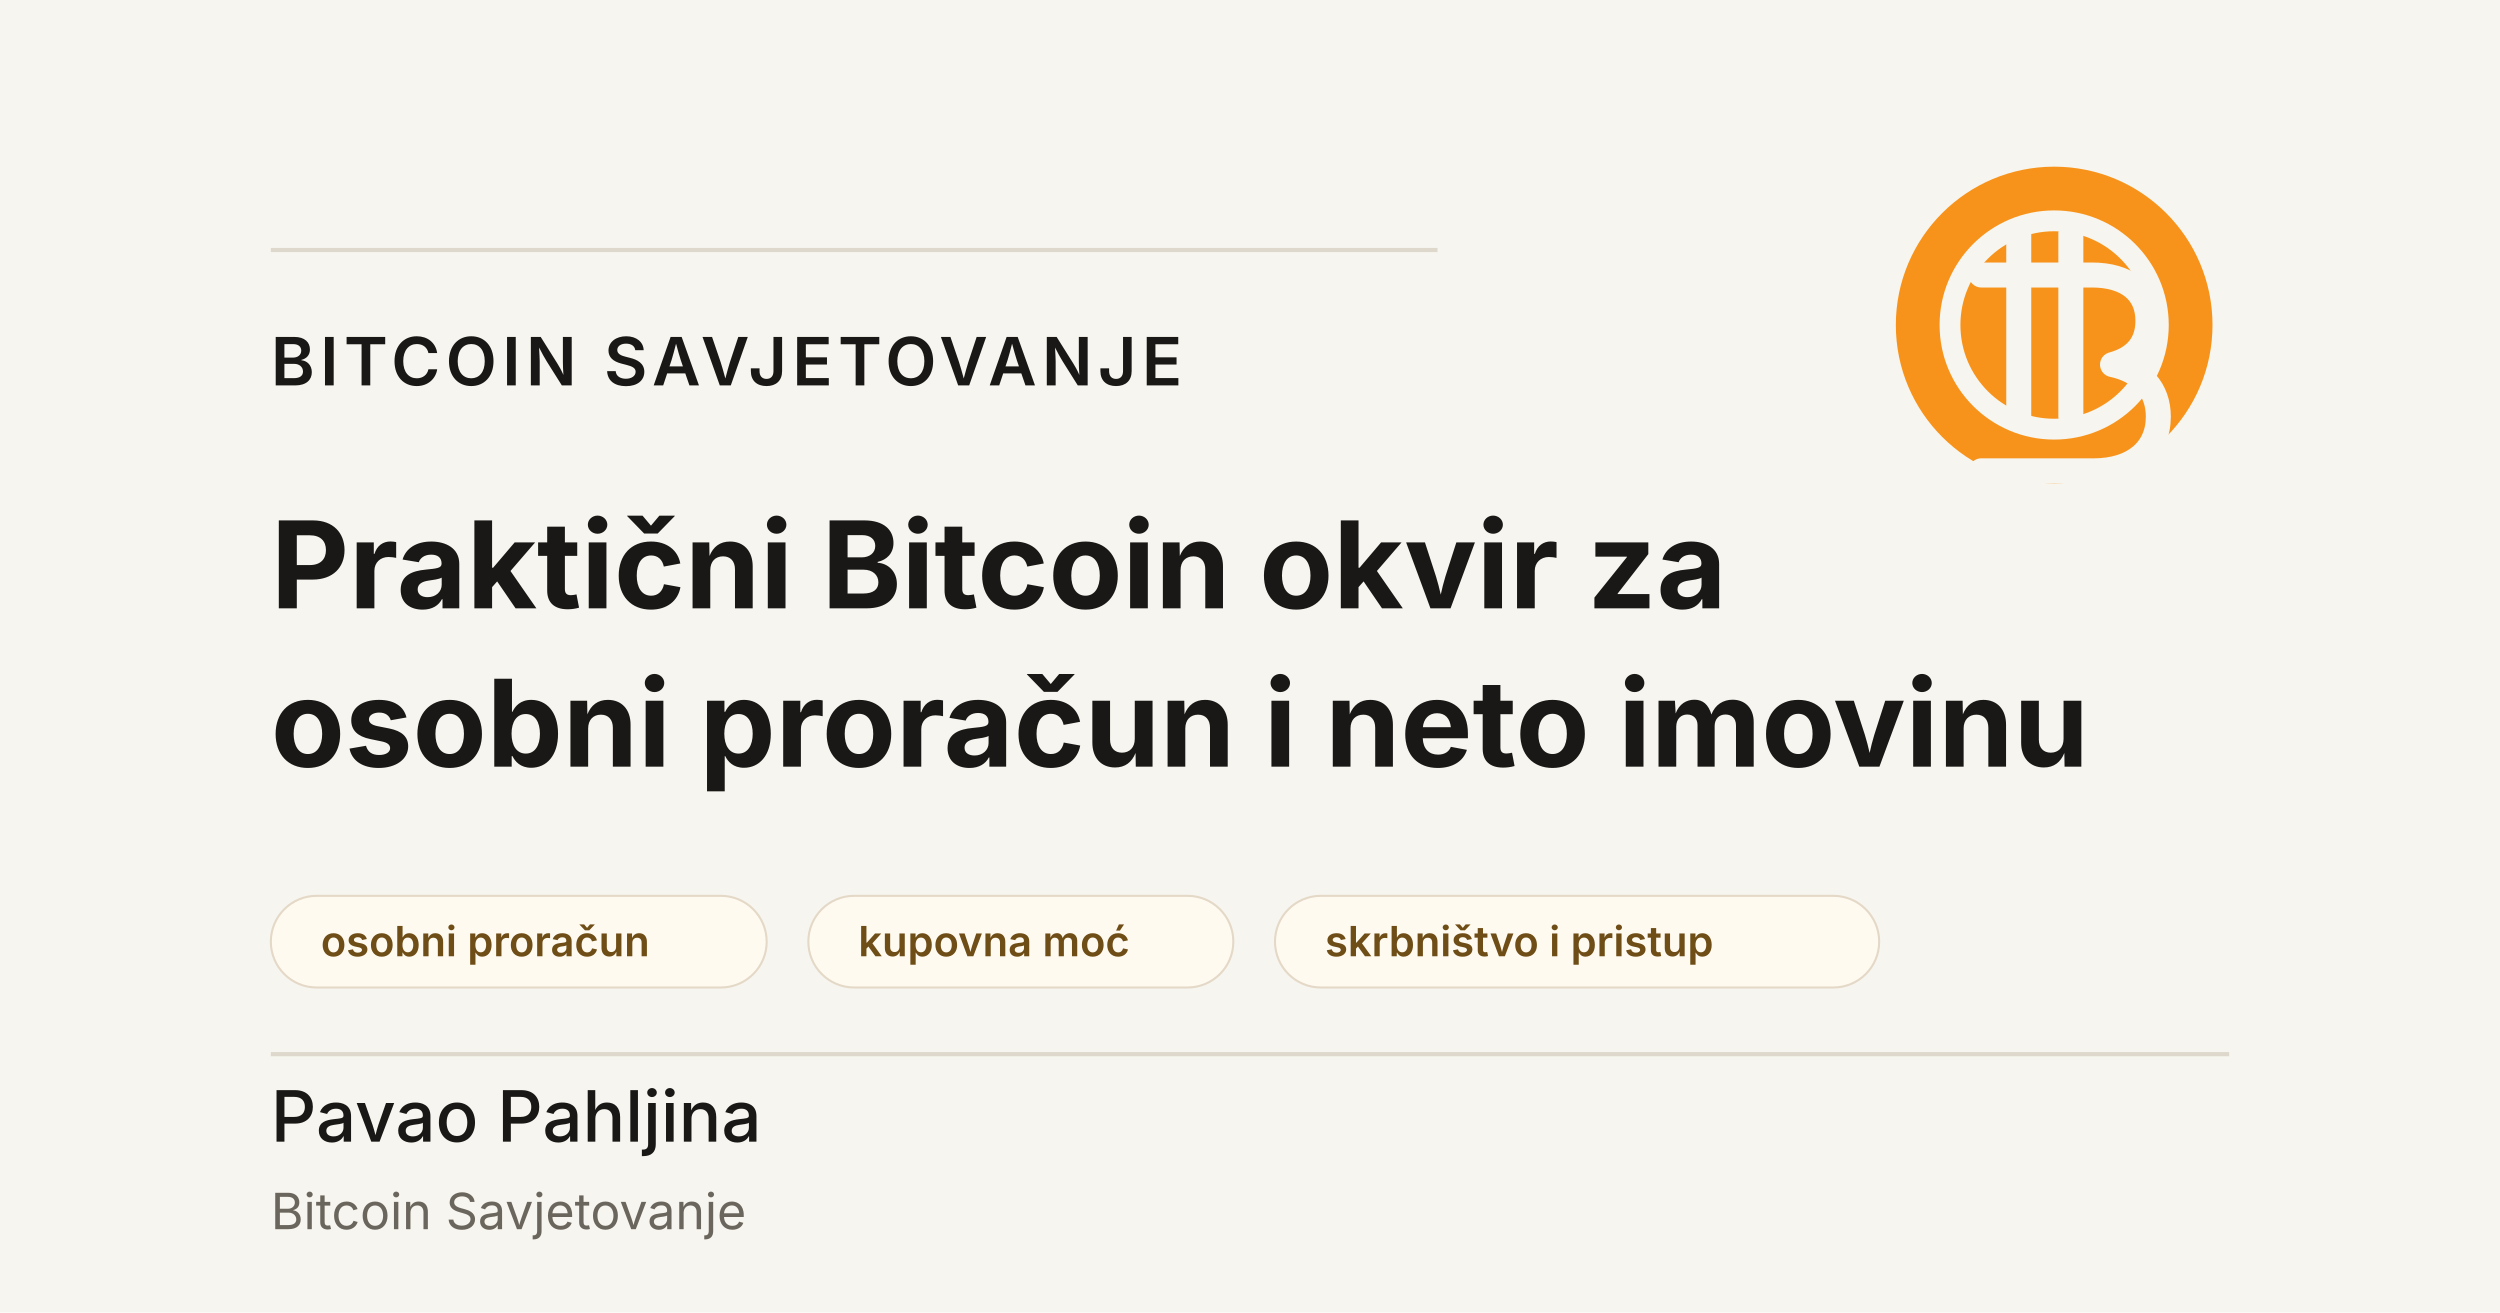
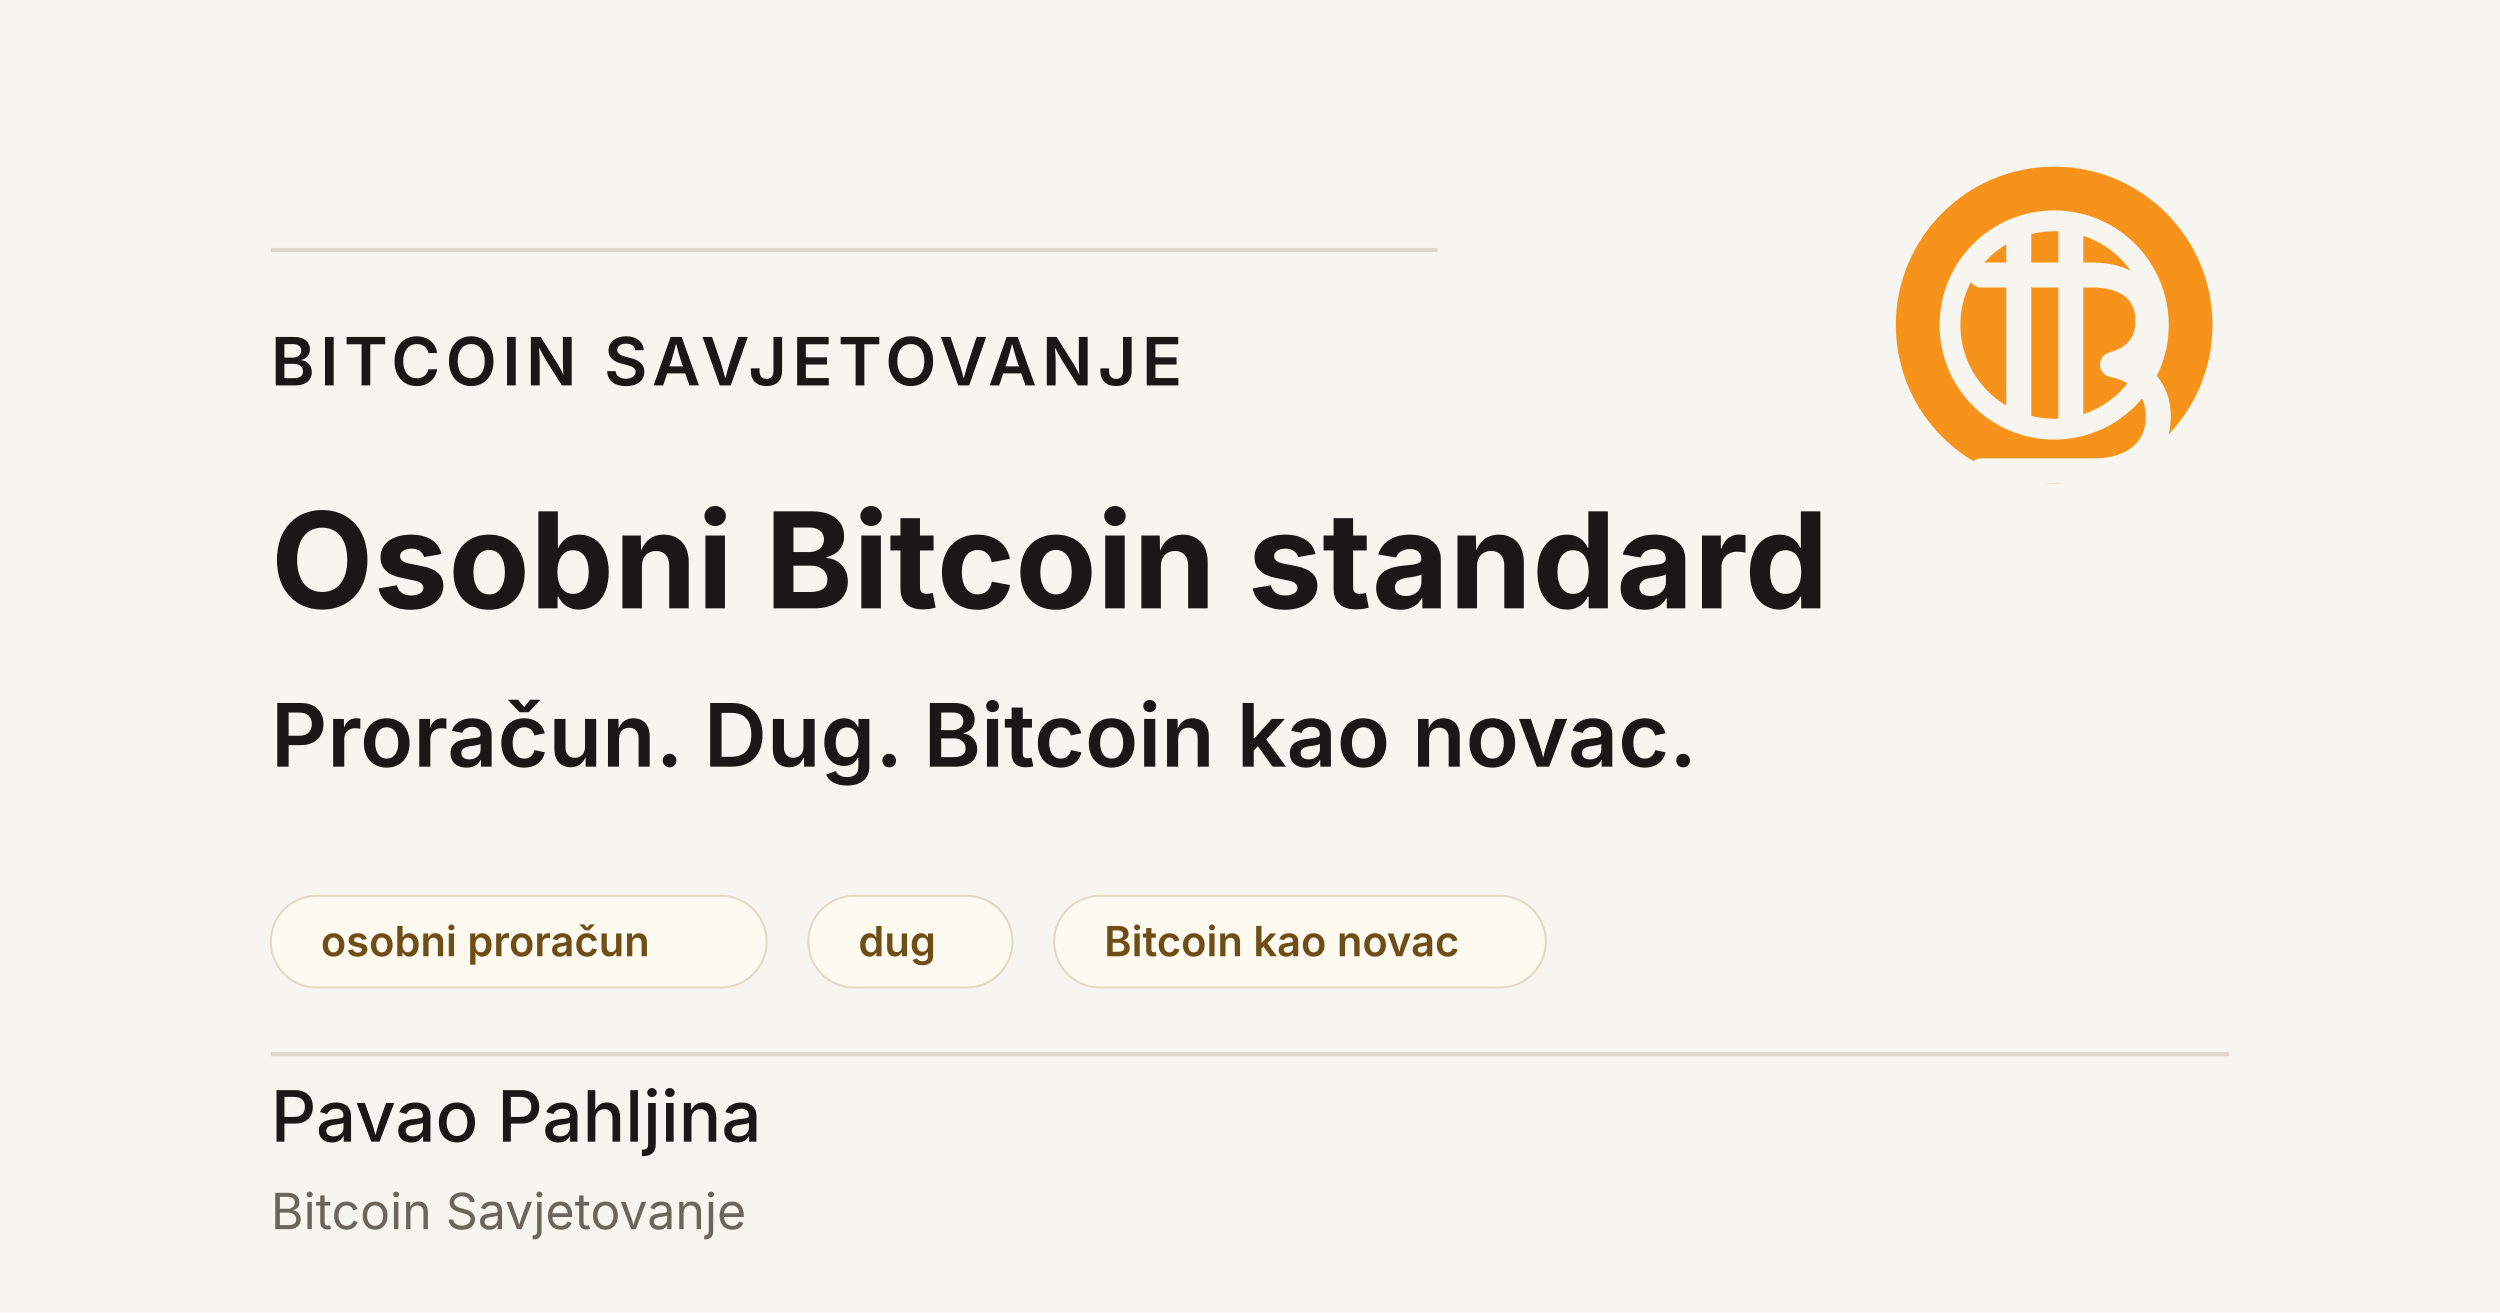
<svg xmlns="http://www.w3.org/2000/svg" width="1200" height="630" viewBox="0 0 1200 630" role="img" aria-labelledby="title desc">
  <rect width="1200" height="630" fill="#f7f5ef" />
  <path d="M130 506h940" stroke="#ded7cb" stroke-width="2" />
  <circle cx="986" cy="156" r="76" fill="#f7931a" />
  <circle cx="986" cy="156" r="50" fill="none" stroke="#f7f5ef" stroke-width="10" />
  <path d="M969 112v88M994 112v88M951 132h53c17 0 27 8 27 22 0 11-6 18-17 21 14 3 22 12 22 25 0 16-12 26-31 26h-54" fill="none" stroke="#f7f5ef" stroke-width="12" stroke-linecap="round" stroke-linejoin="round" />
  <path d="M130 120h560" stroke="#ded7cb" stroke-width="2" />
  <text x="130" y="185" fill="#191816" font-family="Geist, Inter, Arial, sans-serif" font-size="32" font-weight="600" letter-spacing=".08em">BITCOIN SAVJETOVANJE</text>
-   <text x="130" y="292" fill="#191816" font-family="Geist, Inter, Arial, sans-serif" font-size="58" font-weight="700">Praktični Bitcoin okvir za</text>
-   <text x="130" y="368" fill="#191816" font-family="Geist, Inter, Arial, sans-serif" font-size="58" font-weight="700">osobni proračun i neto imovinu</text>
+   <text x="130" y="292" fill="#191816" font-family="Geist, Inter, Arial, sans-serif" font-size="64" font-weight="700">Osobni Bitcoin standard</text>
+   <text x="130" y="368" fill="#191816" font-family="Geist, Inter, Arial, sans-serif" font-size="42" font-weight="600">Proračun. Dug. Bitcoin kao novac.</text>
  <text x="130" y="548" fill="#191816" font-family="Geist, Inter, Arial, sans-serif" font-size="34" font-weight="500">Pavao Pahljina</text>
  <text x="130" y="590" fill="#6b665d" font-family="Geist, Inter, Arial, sans-serif" font-size="24">Bitcoin Savjetovanje</text>
  <rect x="130" y="430" width="238" height="44" rx="22" fill="#fffaf0" stroke="#e4d8c7" />
  <text x="154" y="459" fill="#6f4d16" font-family="Geist, Inter, Arial, sans-serif" font-size="20" font-weight="600">osobni proračun</text>
-   <rect x="388" y="430" width="204" height="44" rx="22" fill="#fffaf0" stroke="#e4d8c7" />
-   <text x="412" y="459" fill="#6f4d16" font-family="Geist, Inter, Arial, sans-serif" font-size="20" font-weight="600">kupovna moć</text>
-   <rect x="612" y="430" width="290" height="44" rx="22" fill="#fffaf0" stroke="#e4d8c7" />
-   <text x="636" y="459" fill="#6f4d16" font-family="Geist, Inter, Arial, sans-serif" font-size="20" font-weight="600">skrbništvo i pristup</text>
+   <rect x="388" y="430" width="98" height="44" rx="22" fill="#fffaf0" stroke="#e4d8c7" />
+   <text x="412" y="459" fill="#6f4d16" font-family="Geist, Inter, Arial, sans-serif" font-size="20" font-weight="600">dug</text>
+   <rect x="506" y="430" width="236" height="44" rx="22" fill="#fffaf0" stroke="#e4d8c7" />
+   <text x="530" y="459" fill="#6f4d16" font-family="Geist, Inter, Arial, sans-serif" font-size="20" font-weight="600">Bitcoin kao novac</text>
</svg>
